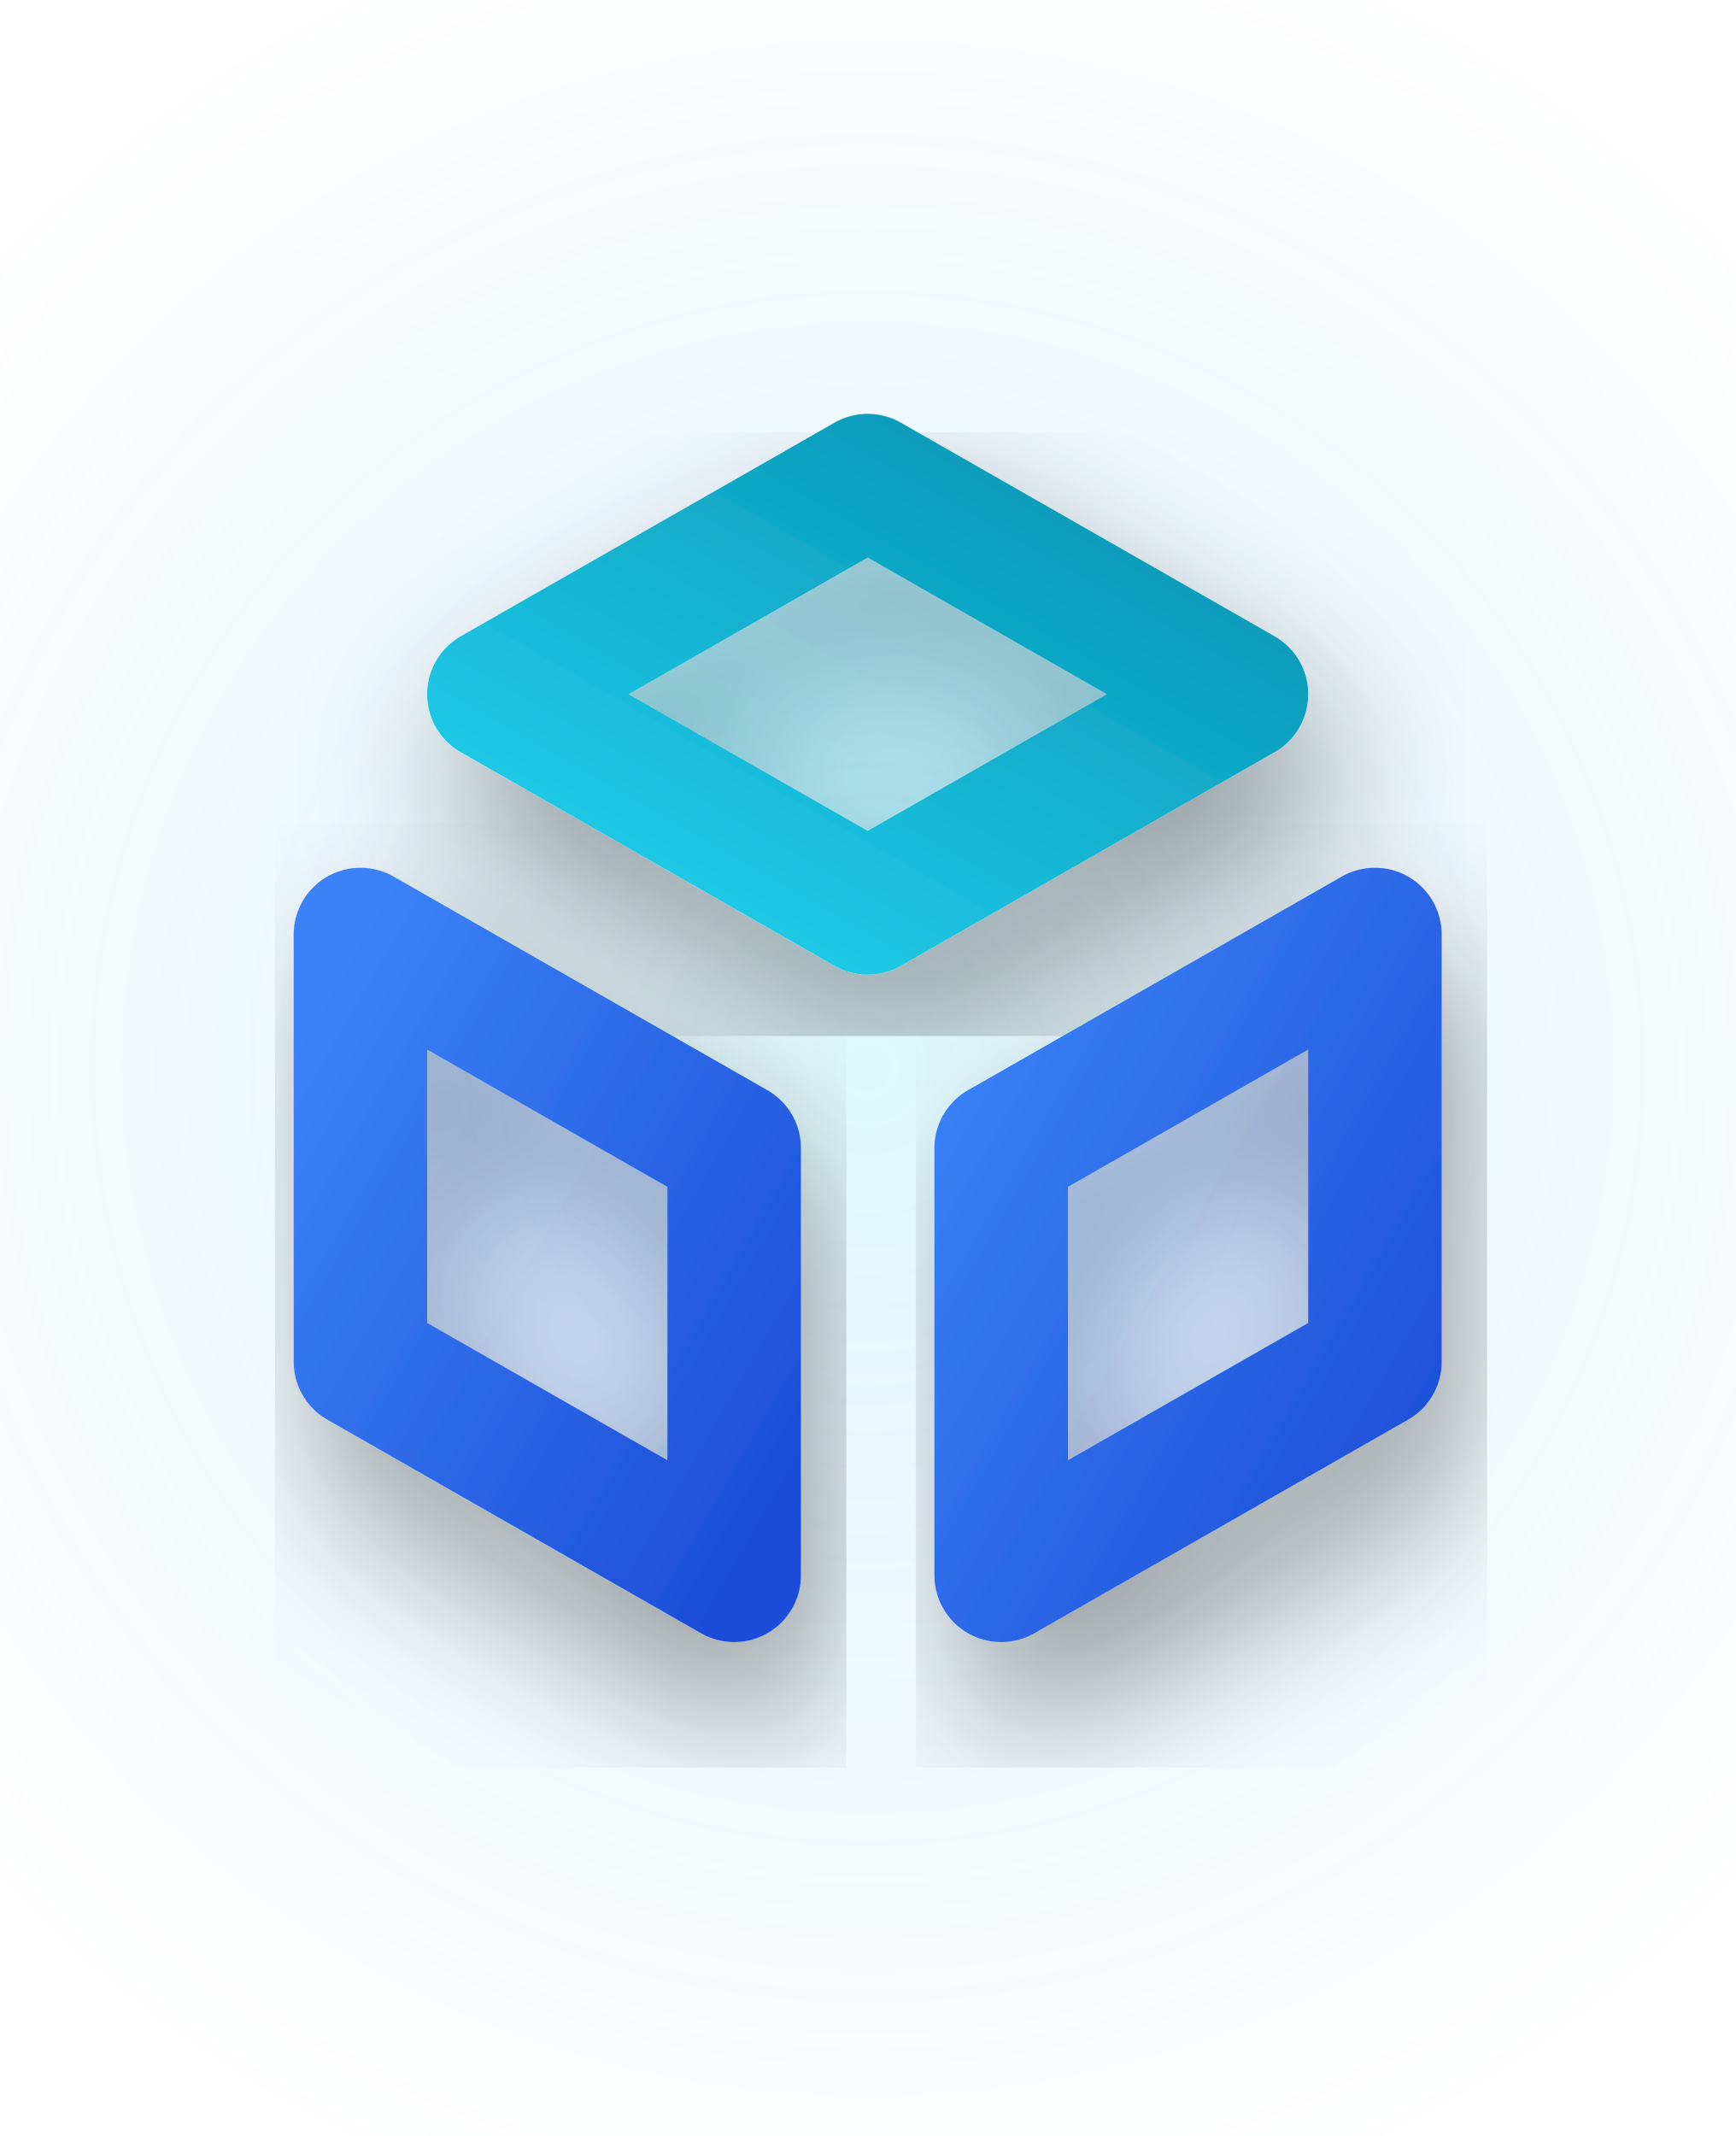
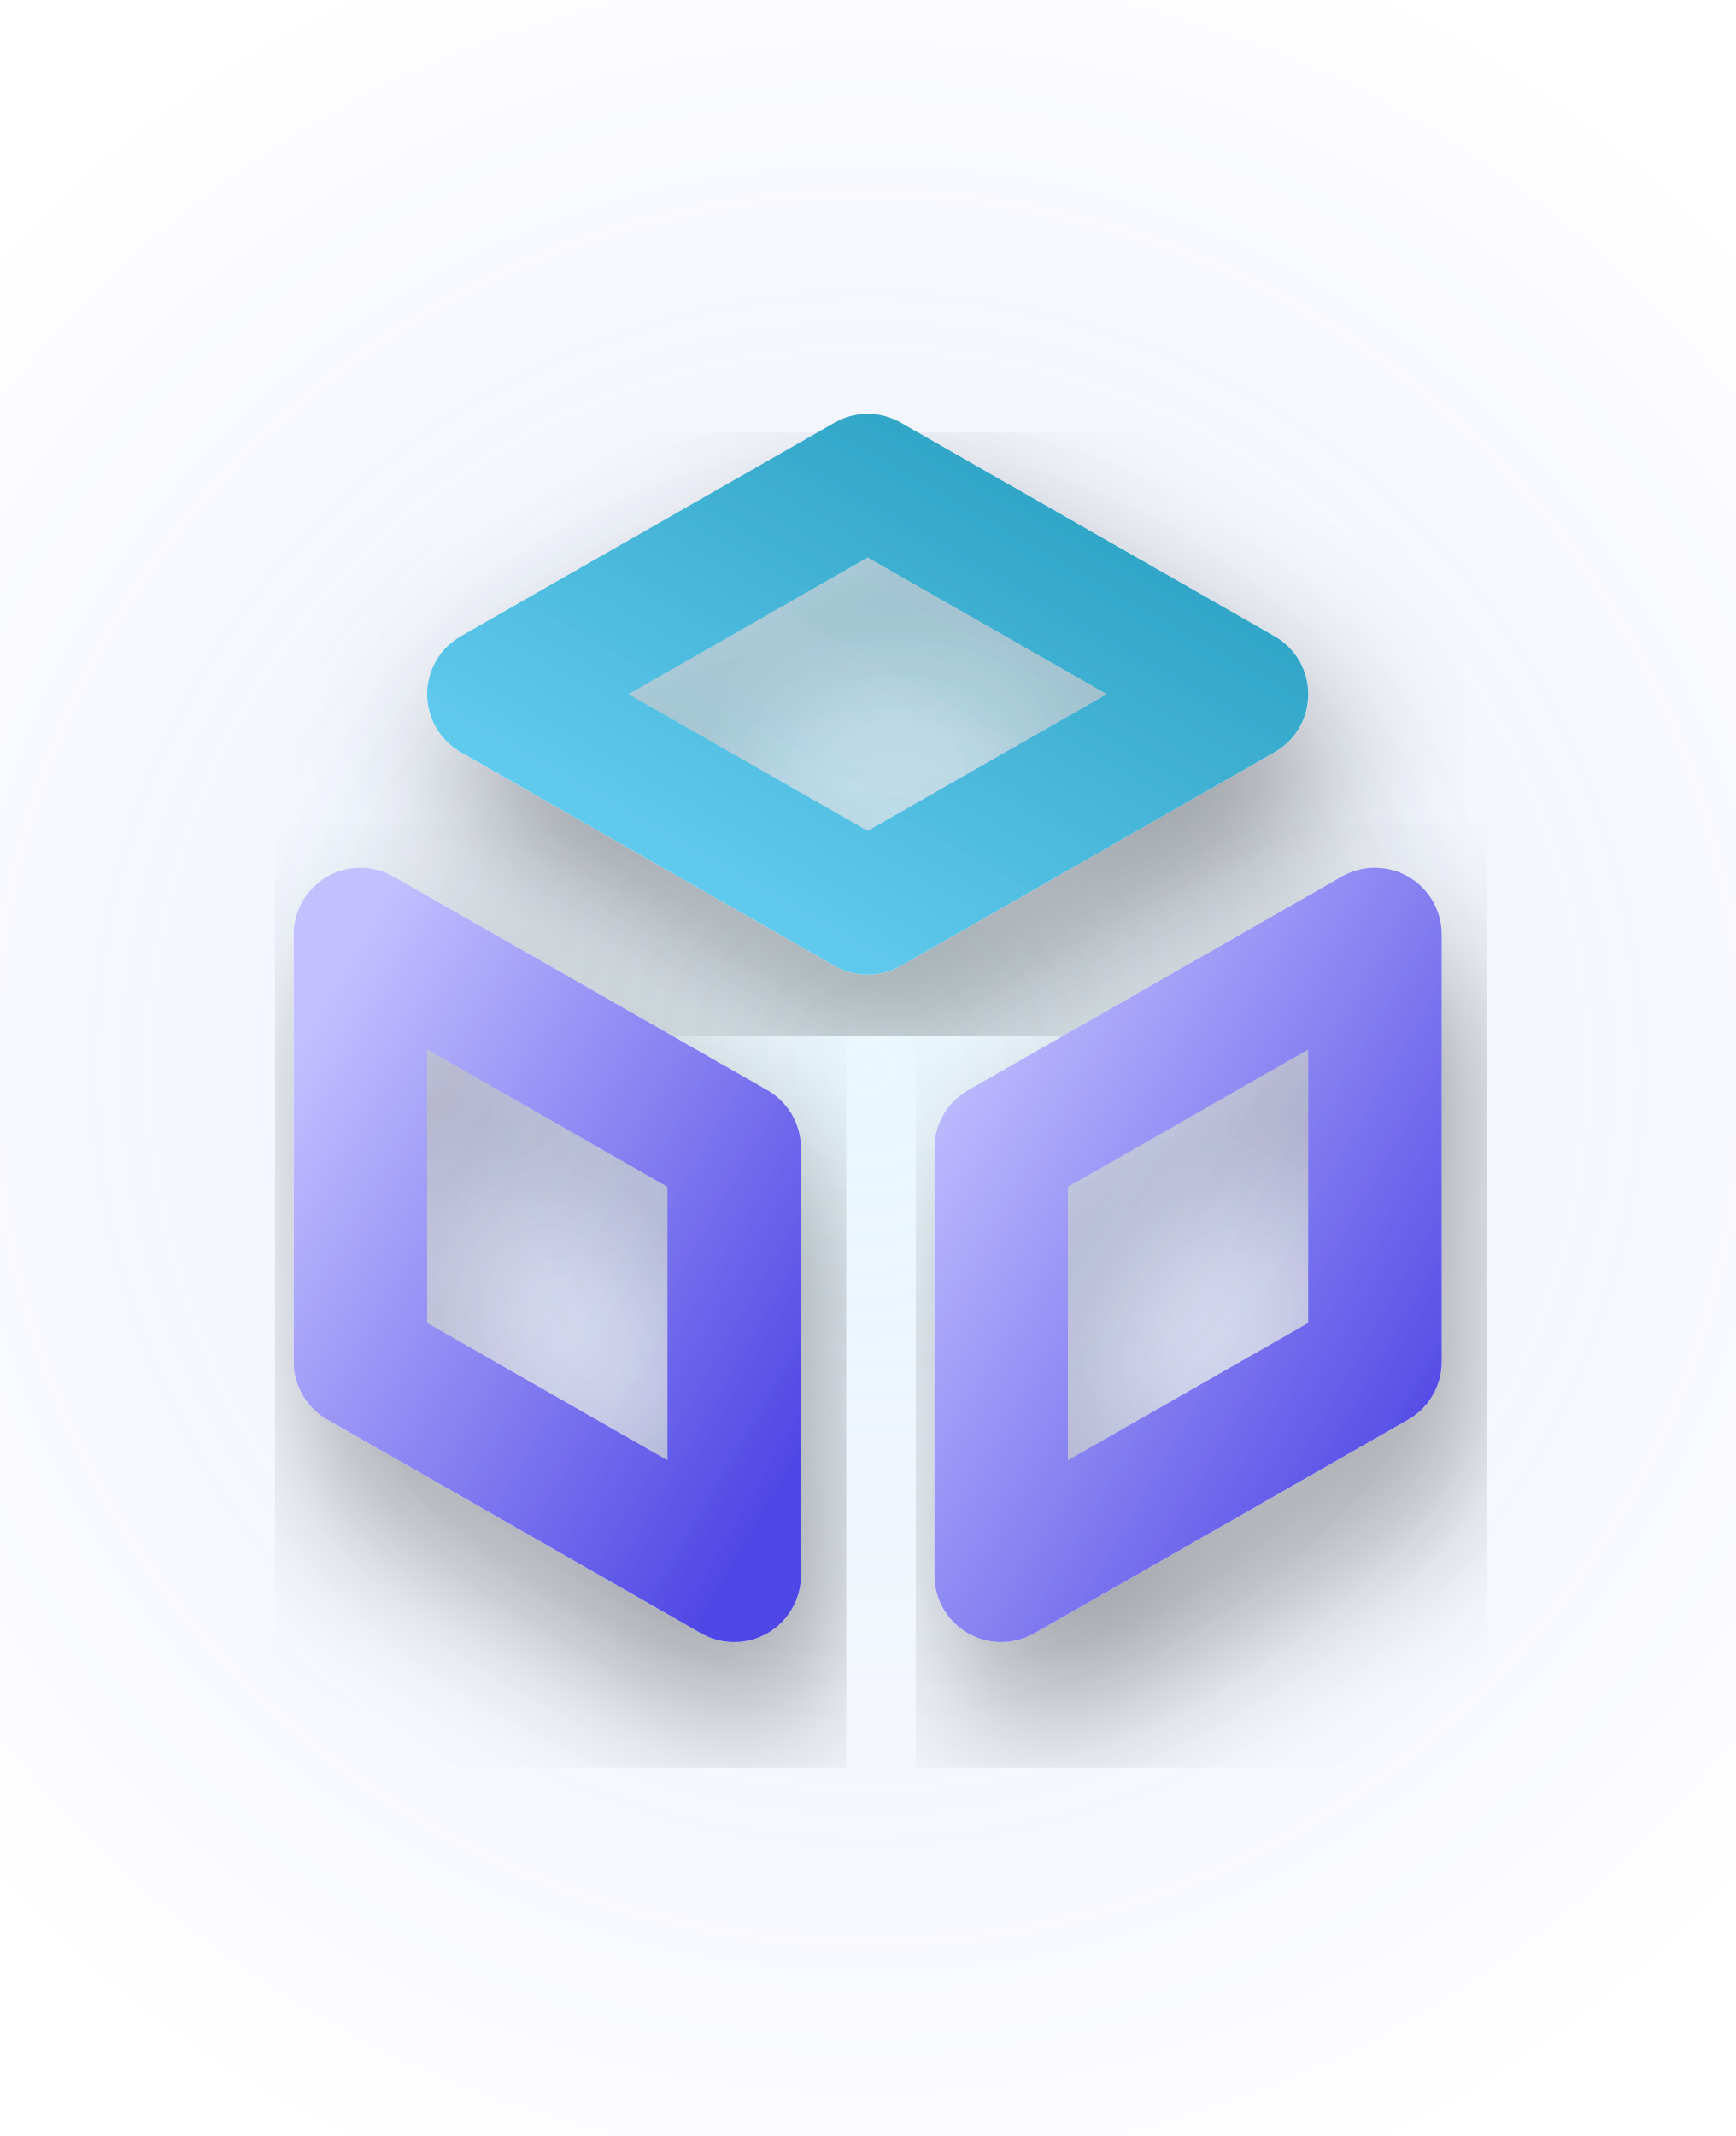
<svg xmlns="http://www.w3.org/2000/svg" width="130" height="160" viewBox="0 0 130 160" fill="none">
  <defs>
    <linearGradient id="blueGrad" x1="0%" y1="0%" x2="100%" y2="100%">
-       <stop offset="0%" stop-color="#3B82F6" />
-       <stop offset="100%" stop-color="#1D4ED8" />
+       <stop offset="0%" stop-color="#c3c0ff" />
+       <stop offset="100%" stop-color="#4f46e5" />
    </linearGradient>
    <linearGradient id="cyanGrad" x1="0%" y1="100%" x2="100%" y2="0%">
-       <stop offset="0%" stop-color="#22D3EE" />
-       <stop offset="100%" stop-color="#0891B2" />
+       <stop offset="0%" stop-color="#6cd3f7" />
+       <stop offset="100%" stop-color="#269dbe" />
    </linearGradient>
    <filter id="glow" x="-50%" y="-50%" width="200%" height="200%">
      <feGaussianBlur in="SourceGraphic" stdDeviation="6" result="blur1" />
      <feGaussianBlur in="SourceGraphic" stdDeviation="12" result="blur2" />
      <feMerge>
        <feMergeNode in="blur2" />
        <feMergeNode in="blur1" />
        <feMergeNode in="SourceGraphic" />
      </feMerge>
    </filter>
    <filter id="shadow" x="-30%" y="-30%" width="160%" height="160%">
      <feDropShadow dx="2" dy="6" stdDeviation="6" flood-color="#000000" flood-opacity="0.4" />
    </filter>
    <radialGradient id="ambience" cx="65" cy="80" r="90" gradientUnits="userSpaceOnUse">
-       <stop offset="0%" stop-color="#22D3EE" stop-opacity="0.15" />
-       <stop offset="100%" stop-color="#3B82F6" stop-opacity="0" />
+       <stop offset="0%" stop-color="#6cd3f7" stop-opacity="0.15" />
+       <stop offset="100%" stop-color="#4f46e5" stop-opacity="0" />
    </radialGradient>
  </defs>
  <circle cx="65" cy="80" r="90" fill="url(#ambience)" />
  <path d="M 65 68 L 37 52 L 65 36 L 93 52 Z" stroke="url(#cyanGrad)" stroke-width="10" stroke-linecap="round" stroke-linejoin="round" fill="url(#cyanGrad)" fill-opacity="0.15" filter="url(#shadow)" />
  <path d="M 55 86 L 55 118 L 27 102 L 27 70 Z" stroke="url(#blueGrad)" stroke-width="10" stroke-linecap="round" stroke-linejoin="round" fill="url(#blueGrad)" fill-opacity="0.1" filter="url(#shadow)" />
  <path d="M 75 86 L 103 70 L 103 102 L 75 118 Z" stroke="url(#blueGrad)" stroke-width="10" stroke-linecap="round" stroke-linejoin="round" fill="url(#blueGrad)" fill-opacity="0.1" filter="url(#shadow)" />
</svg>
